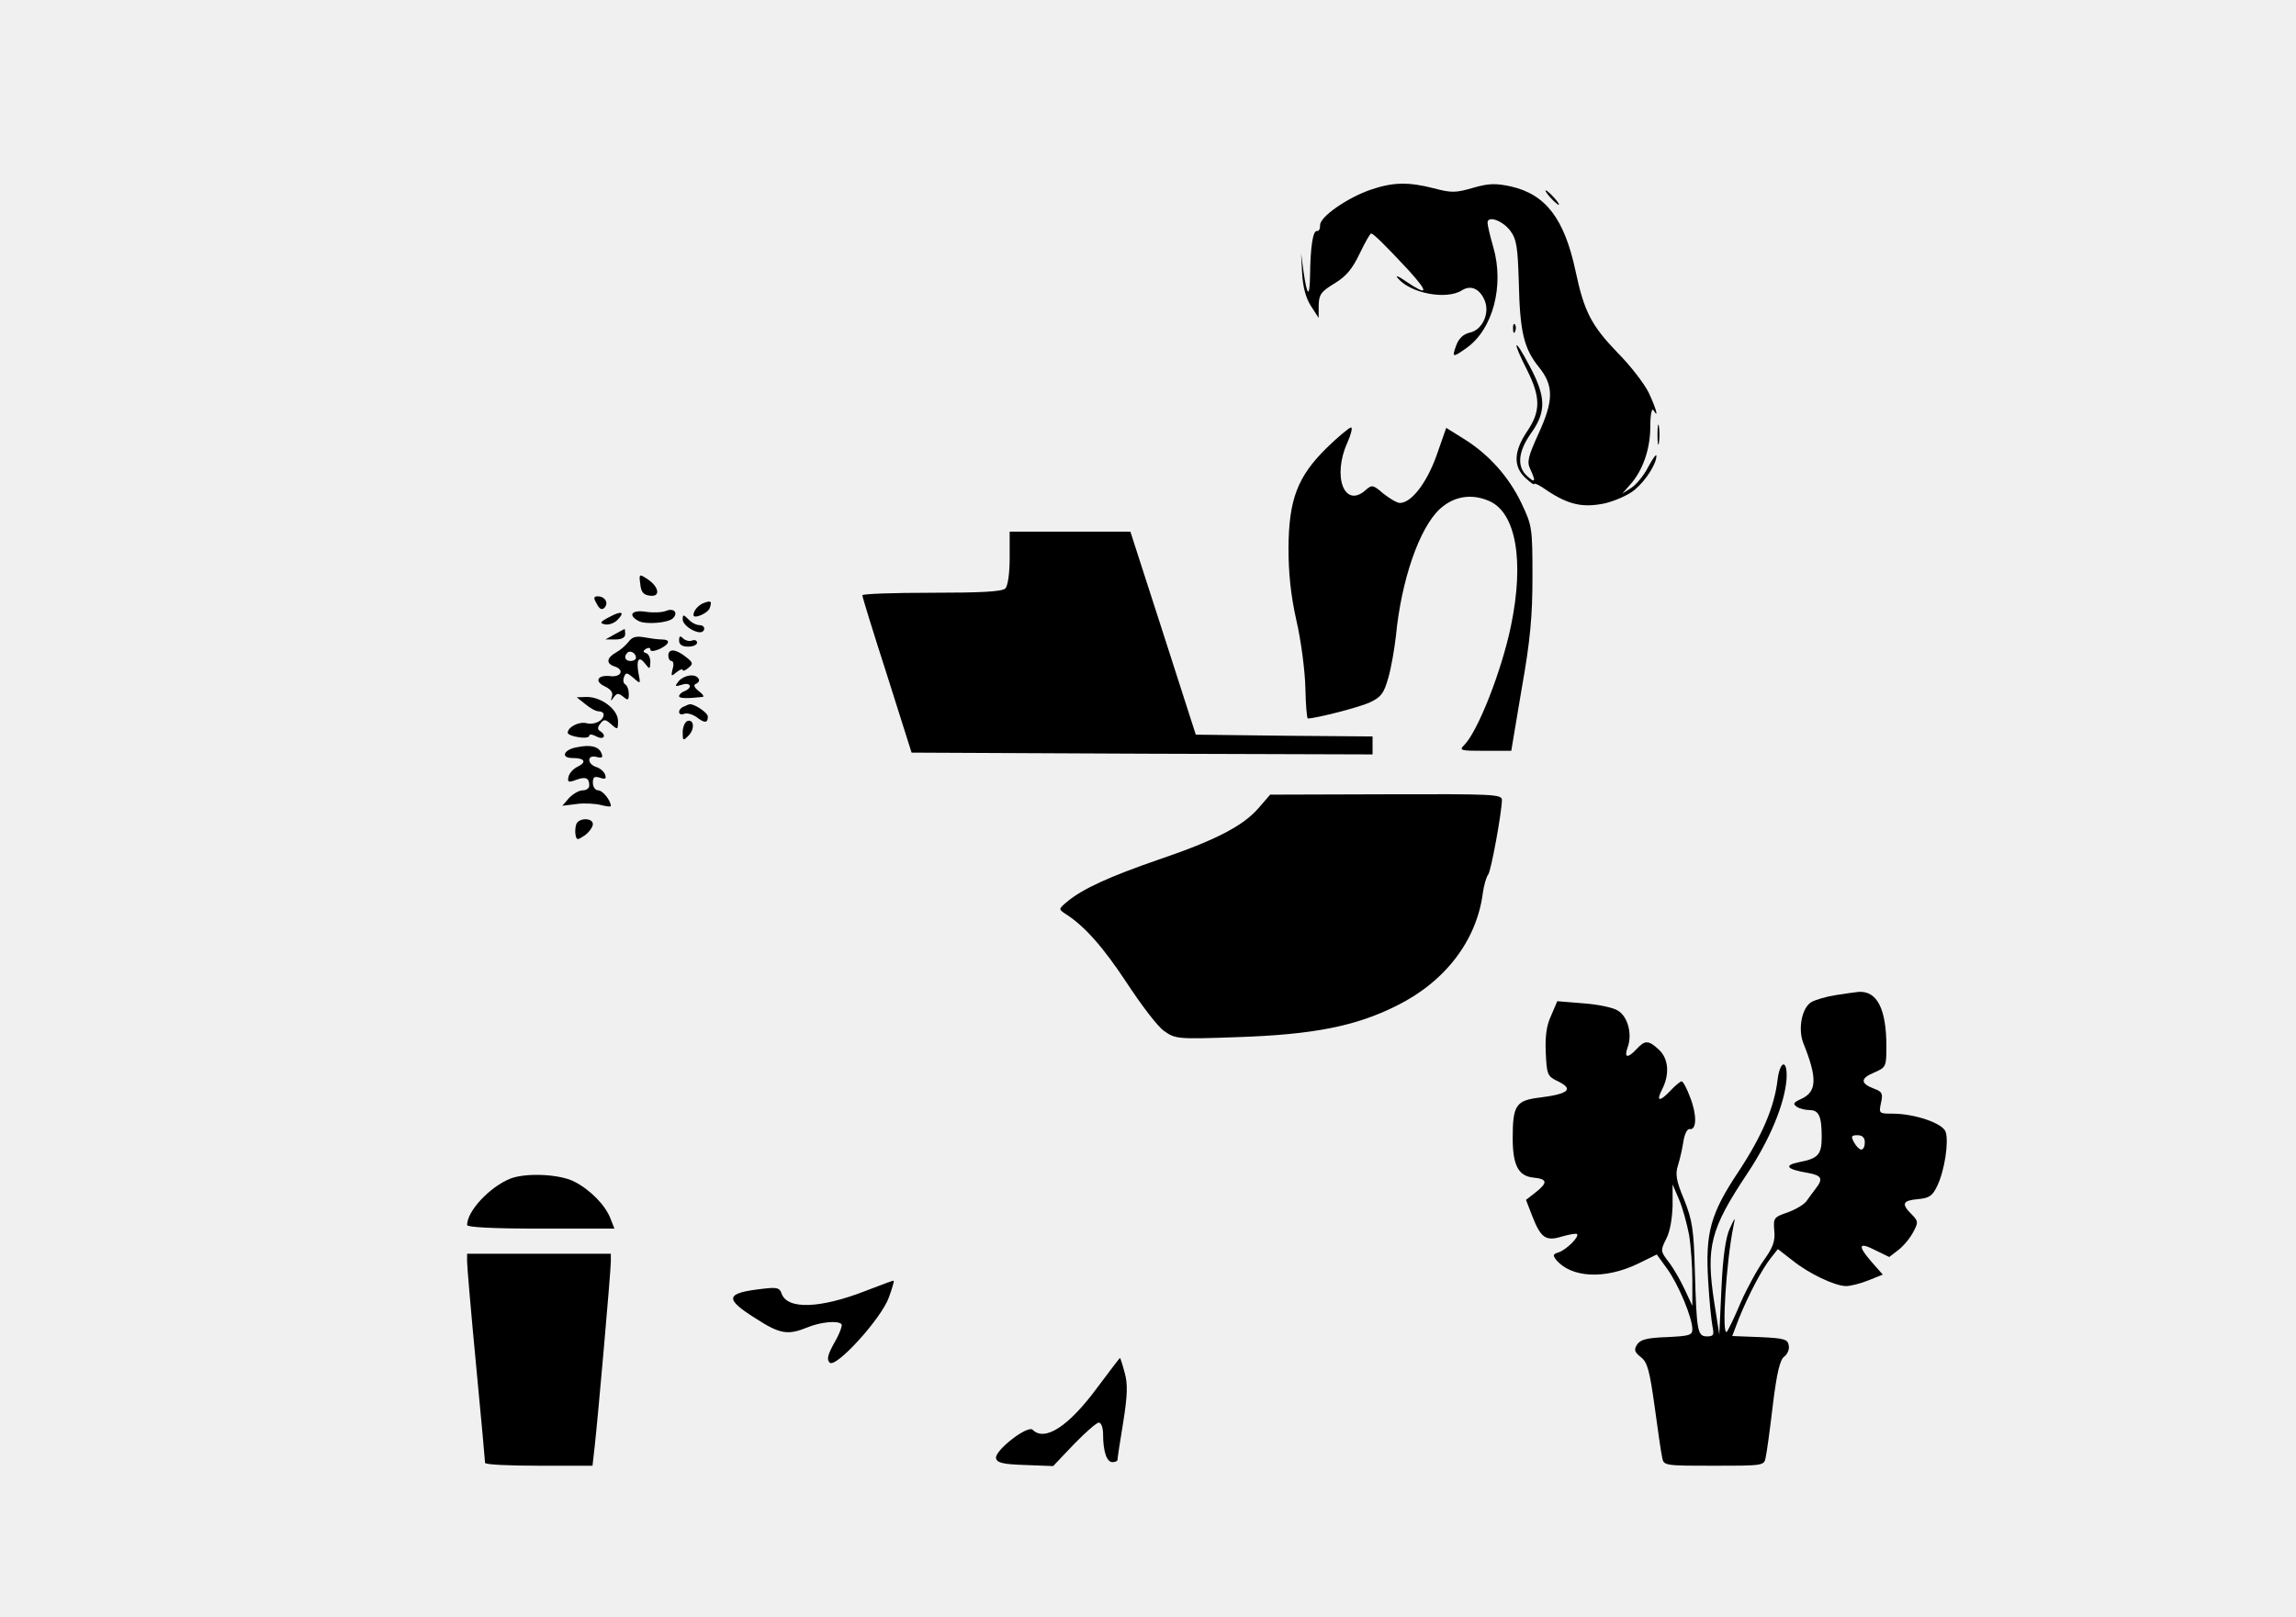
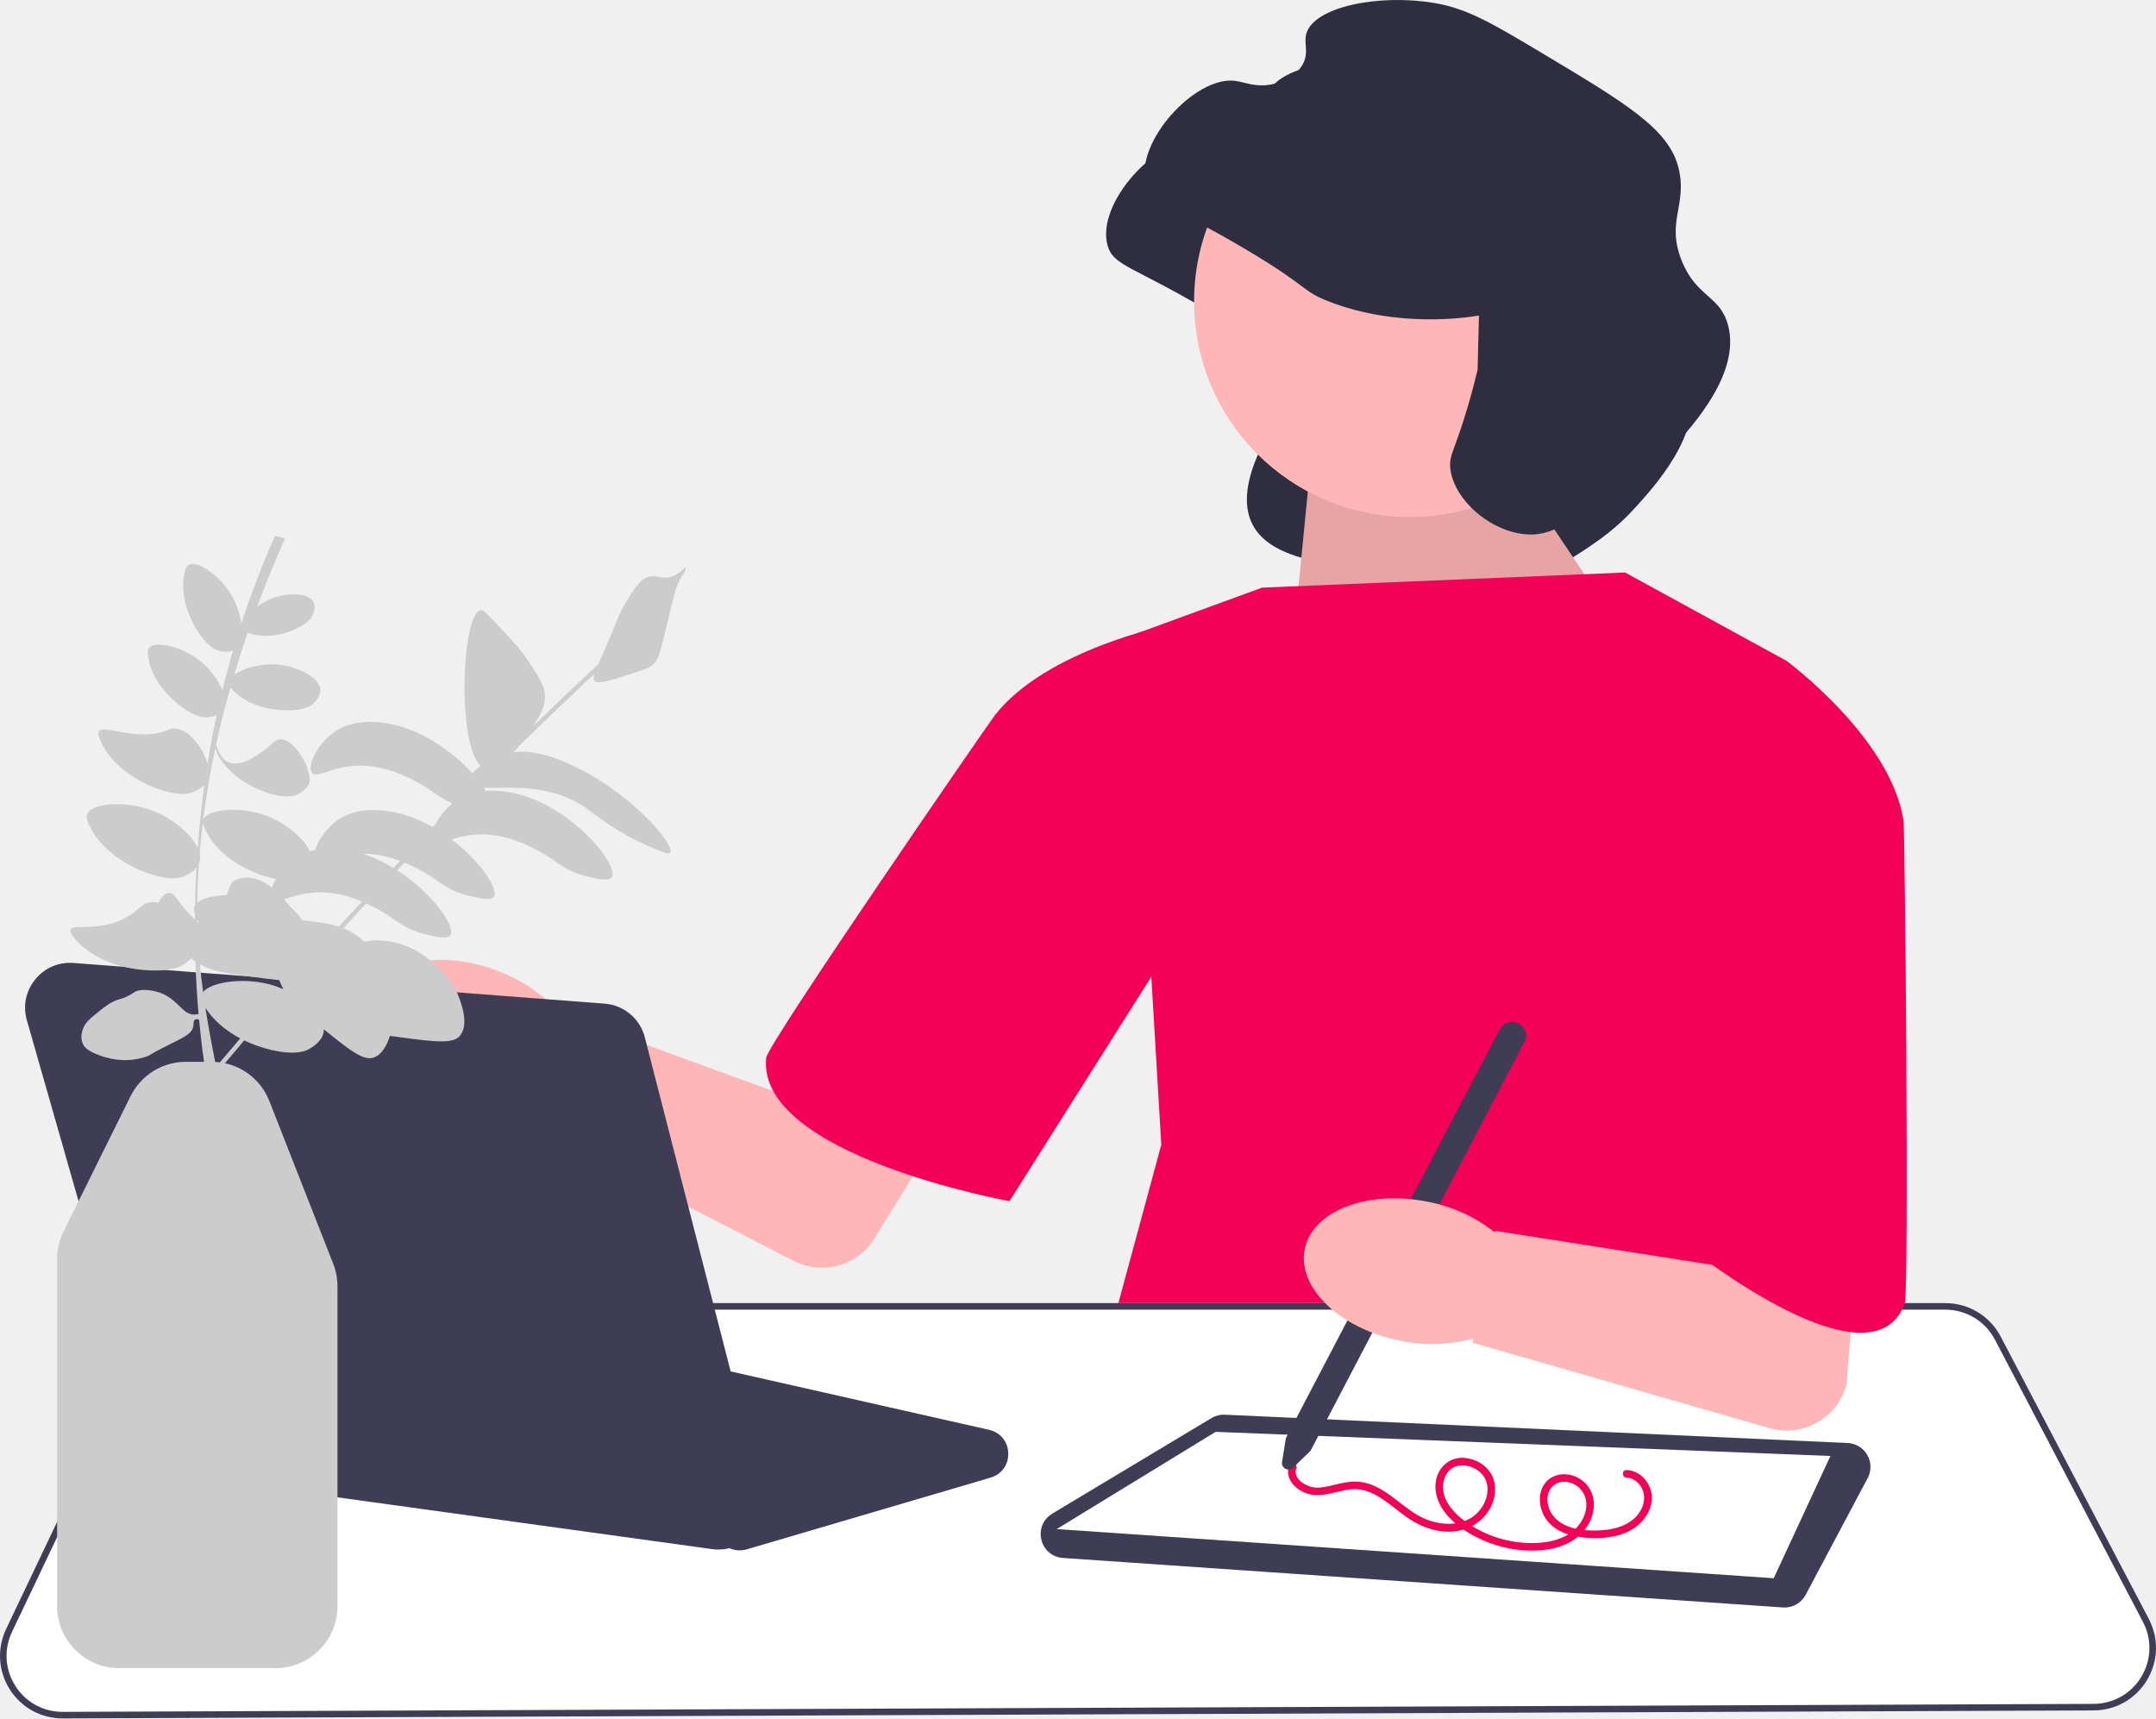
- <svg xmlns="http://www.w3.org/2000/svg" version="1.0" width="639pt" height="450pt" viewBox="0 0 639 450" preserveAspectRatio="xMidYMid meet">
-   <g transform="translate(0,450) scale(0.1,-0.1)" fill="#000000" stroke="none">
-     <path d="M3815 3972 c-67 -23 -143 -77 -141 -99 0 -10 -3 -17 -9 -16 -11 1 -18 -43 -19 -124 -1 -63 -8 -59 -18 10 l-7 52 3 -56 c2 -37 10 -68 24 -90 l22 -34 0 35 c1 30 6 38 44 61 33 20 50 41 70 83 15 31 29 56 32 56 6 0 37 -30 104 -102 57 -63 55 -73 -6 -32 -21 15 -32 19 -24 10 34 -42 135 -62 179 -34 24 15 48 5 62 -26 17 -36 -5 -85 -41 -92 -17 -4 -30 -16 -37 -35 -13 -35 -10 -35 28 -8 74 52 106 174 75 281 -9 31 -16 61 -16 68 0 21 42 6 63 -22 18 -24 21 -46 24 -144 3 -138 14 -184 56 -236 42 -52 41 -94 -2 -187 -28 -62 -32 -77 -22 -97 16 -35 14 -40 -9 -19 -29 26 -25 68 11 119 43 60 42 102 -5 189 -43 82 -49 71 -6 -13 38 -76 38 -115 0 -171 -37 -55 -39 -97 -5 -129 14 -13 25 -21 25 -17 0 3 16 -4 35 -18 60 -40 100 -49 162 -36 29 7 67 24 83 38 31 26 60 72 60 94 0 7 -10 -7 -23 -31 -12 -24 -34 -50 -47 -58 l-25 -16 22 25 c35 39 56 99 56 162 0 34 4 52 9 45 15 -25 8 3 -13 48 -12 25 -51 76 -87 112 -73 76 -93 114 -117 227 -31 146 -83 214 -180 236 -42 9 -61 9 -106 -4 -48 -14 -60 -14 -109 -1 -71 18 -113 17 -175 -4z" />
-     <path d="M4315 3950 c10 -11 20 -20 23 -20 3 0 -3 9 -13 20 -10 11 -20 20 -23 20 -3 0 3 -9 13 -20z" />
-     <path d="M4211 3584 c0 -11 3 -14 6 -6 3 7 2 16 -1 19 -3 4 -6 -2 -5 -13z" />
-     <path d="M4613 3290 c0 -25 2 -35 4 -22 2 12 2 32 0 45 -2 12 -4 2 -4 -23z" />
-     <path d="M3692 3253 c-81 -80 -105 -143 -106 -278 0 -69 6 -131 22 -202 13 -56 24 -141 25 -188 1 -47 4 -85 7 -85 26 1 147 32 175 46 29 14 37 25 49 68 8 28 17 80 21 116 15 155 65 300 122 353 38 35 87 44 136 23 76 -31 100 -167 62 -349 -26 -125 -92 -293 -130 -331 -15 -15 -10 -16 57 -16 l74 0 29 173 c24 134 30 203 30 312 0 136 -1 142 -31 205 -35 73 -91 136 -161 179 l-48 30 -27 -77 c-27 -76 -70 -132 -102 -132 -8 0 -28 12 -46 26 -29 25 -32 25 -49 10 -59 -53 -94 37 -51 132 10 23 15 42 10 42 -5 0 -36 -26 -68 -57z" />
-     <path d="M2810 2947 c0 -43 -5 -78 -12 -85 -9 -9 -68 -12 -205 -12 -106 0 -193 -3 -193 -7 0 -5 31 -105 69 -223 l68 -215 642 -3 641 -2 0 25 0 25 -246 2 -246 3 -91 283 -91 282 -168 0 -168 0 0 -73z" />
-     <path d="M1782 2874 c2 -22 9 -30 26 -32 31 -5 27 24 -6 46 -23 15 -24 15 -20 -14z" />
-     <path d="M1661 2819 c7 -14 14 -18 21 -11 13 13 2 32 -18 32 -12 0 -13 -4 -3 -21z" />
-     <path d="M1960 2822 c-15 -5 -30 -21 -30 -34 0 -12 39 4 45 19 7 19 4 22 -15 15z" />
-     <path d="M1855 2800 c-11 -5 -37 -6 -57 -3 -40 6 -52 -9 -20 -26 20 -10 82 -5 95 8 15 15 3 29 -18 21z" />
-     <path d="M1695 2782 c-25 -13 -27 -17 -11 -20 10 -2 25 3 34 12 23 23 12 27 -23 8z" />
-     <path d="M1900 2776 c0 -15 29 -36 49 -36 6 0 11 5 11 10 0 6 -6 10 -14 10 -8 0 -22 7 -30 16 -14 14 -16 14 -16 0z" />
-     <path d="M1710 2734 l-25 -14 28 0 c17 0 27 5 27 15 0 8 -1 15 -2 14 -2 -1 -14 -7 -28 -15z" />
-     <path d="M1749 2713 c-8 -10 -23 -23 -34 -29 -27 -15 -29 -31 -5 -39 29 -9 19 -31 -12 -27 -35 4 -45 -15 -14 -29 16 -8 23 -17 19 -28 -4 -13 -3 -14 5 -2 9 12 13 12 26 2 14 -12 16 -10 16 7 0 12 -4 23 -10 27 -5 3 -7 12 -3 21 5 13 8 12 26 -3 20 -18 20 -17 14 13 -7 38 1 50 19 26 12 -16 13 -15 14 5 0 12 -5 23 -12 25 -9 3 -9 6 0 12 7 4 12 3 12 -2 0 -6 10 -5 25 1 29 14 33 27 6 27 -10 0 -32 3 -48 6 -23 4 -34 1 -44 -13z m21 -44 c0 -5 -7 -9 -15 -9 -15 0 -20 12 -9 23 8 8 24 -1 24 -14z" />
-     <path d="M1890 2717 c0 -11 8 -17 25 -17 14 0 25 5 25 11 0 6 -6 9 -14 6 -7 -3 -19 0 -25 6 -8 8 -11 7 -11 -6z" />
-     <path d="M1860 2675 c0 -8 4 -15 9 -15 5 0 7 -10 3 -22 -5 -21 -4 -22 11 -9 9 7 17 10 17 6 0 -4 7 -2 16 6 14 11 13 15 -8 31 -28 22 -48 23 -48 3z" />
-     <path d="M1889 2604 c-12 -15 -11 -16 9 -10 24 8 31 -8 7 -18 -8 -3 -15 -9 -15 -14 0 -6 21 -7 65 -2 6 0 1 8 -10 16 -14 11 -16 18 -7 21 6 3 10 9 6 14 -9 15 -40 10 -55 -7z" />
-     <path d="M1629 2540 c13 -11 29 -20 37 -20 8 0 14 -4 14 -9 0 -17 -26 -30 -48 -24 -21 5 -52 -11 -52 -27 0 -4 14 -10 30 -12 17 -3 30 -1 30 4 0 5 9 4 20 -2 21 -11 29 3 10 15 -8 5 -7 11 1 21 10 13 14 12 30 -2 18 -16 19 -16 19 9 0 32 -46 67 -87 67 l-28 -1 24 -19z" />
-     <path d="M1903 2533 c-7 -2 -13 -9 -13 -15 0 -6 6 -8 14 -5 8 3 22 -1 33 -8 24 -19 33 -18 33 0 0 12 -42 39 -53 34 -1 0 -8 -3 -14 -6z" />
-     <path d="M1913 2493 c-7 -3 -13 -17 -13 -31 0 -24 1 -25 16 -10 18 18 16 47 -3 41z" />
-     <path d="M1606 2420 c-37 -6 -47 -30 -13 -30 34 0 41 -11 15 -24 -13 -6 -24 -19 -26 -29 -3 -14 0 -16 21 -8 27 10 37 6 37 -16 0 -7 -8 -13 -18 -13 -11 0 -27 -10 -38 -21 l-19 -22 40 5 c22 3 52 1 68 -3 15 -4 27 -5 27 -3 0 16 -23 44 -35 44 -8 0 -15 9 -15 21 0 16 4 19 20 14 15 -5 18 -3 14 9 -3 8 -14 18 -25 21 -26 9 -25 35 1 28 15 -4 19 -2 14 10 -7 19 -30 25 -68 17z" />
-     <path d="M3503 2251 c-43 -50 -120 -90 -279 -144 -136 -47 -211 -81 -254 -117 -24 -20 -24 -21 -6 -33 54 -34 106 -93 172 -193 40 -61 86 -122 104 -134 31 -22 37 -23 203 -17 211 7 329 30 443 87 136 67 224 182 241 315 3 22 10 45 15 51 8 11 37 169 38 207 0 16 -22 17 -322 16 l-323 -1 -32 -37z" />
-     <path d="M1604 2206 c-3 -8 -4 -22 -2 -31 3 -14 5 -14 26 0 12 9 22 23 22 31 0 18 -39 18 -46 0z" />
-     <path d="M5109 1730 c-26 -4 -56 -13 -67 -19 -27 -15 -39 -75 -23 -115 39 -97 38 -135 -6 -155 -22 -10 -24 -14 -12 -22 7 -5 24 -9 35 -9 26 0 34 -17 34 -75 0 -49 -10 -60 -63 -70 -44 -9 -35 -20 25 -30 38 -7 43 -16 21 -44 -7 -9 -18 -24 -25 -34 -7 -10 -31 -24 -53 -32 -38 -13 -40 -15 -37 -51 3 -29 -4 -47 -29 -82 -18 -25 -47 -78 -65 -119 -17 -41 -35 -77 -38 -80 -15 -15 -2 193 18 292 6 29 6 29 -10 -5 -11 -24 -19 -77 -23 -165 l-6 -130 -14 89 c-24 156 -11 205 93 361 61 92 102 190 108 259 4 58 -18 57 -25 -1 -9 -75 -43 -155 -109 -255 -78 -117 -92 -170 -84 -303 3 -55 9 -112 12 -127 5 -24 3 -28 -15 -28 -27 0 -29 14 -34 180 -3 118 -7 143 -30 201 -22 52 -25 71 -17 95 5 16 12 46 15 66 3 21 11 37 18 35 19 -3 20 40 1 88 -9 25 -20 45 -24 45 -3 0 -17 -11 -30 -25 -31 -33 -42 -32 -24 3 21 41 18 85 -9 110 -29 27 -39 27 -62 2 -25 -27 -36 -25 -25 5 13 35 1 84 -26 101 -12 9 -56 18 -96 21 l-74 6 -17 -40 c-13 -27 -17 -58 -15 -103 3 -62 4 -66 36 -81 42 -21 27 -34 -51 -44 -68 -8 -77 -21 -77 -113 0 -76 16 -106 58 -110 39 -4 40 -14 6 -41 l-27 -21 17 -44 c24 -62 38 -72 83 -58 21 6 39 9 42 7 7 -8 -30 -44 -51 -51 -16 -5 -17 -8 -7 -21 42 -50 135 -55 227 -11 l53 26 29 -40 c31 -43 70 -136 70 -168 0 -17 -9 -19 -71 -22 -56 -2 -74 -7 -83 -21 -9 -14 -7 -21 11 -35 18 -14 24 -37 38 -137 9 -66 18 -130 21 -142 4 -23 7 -23 144 -23 137 0 140 0 144 23 3 12 12 78 20 146 11 90 20 127 32 135 9 7 15 21 12 32 -3 16 -13 19 -80 22 l-77 3 19 50 c26 64 64 137 89 168 l19 24 40 -31 c47 -38 118 -71 149 -72 13 0 41 7 63 16 l40 16 -30 34 c-41 47 -38 58 9 34 l39 -19 26 20 c15 12 33 34 41 50 14 26 14 30 -5 49 -29 29 -25 38 17 42 32 3 41 8 55 38 20 42 32 121 23 149 -7 24 -86 51 -148 51 -38 0 -38 1 -32 30 6 26 3 31 -18 39 -40 15 -40 29 -2 45 34 15 35 16 35 73 0 105 -26 155 -77 152 -10 -1 -39 -5 -64 -9z m81 -410 c0 -11 -4 -20 -10 -20 -5 0 -14 9 -20 20 -9 17 -8 20 10 20 13 0 20 -7 20 -20z m-489 -258 c5 -31 9 -88 9 -127 l0 -70 -21 45 c-11 24 -31 59 -44 76 -24 31 -24 33 -8 65 11 20 17 58 18 93 l0 59 18 -42 c10 -23 22 -68 28 -99z" />
-     <path d="M1420 1219 c-57 -23 -120 -90 -120 -129 0 -6 68 -10 205 -10 l205 0 -11 28 c-14 37 -56 80 -101 103 -41 21 -135 25 -178 8z" />
-     <path d="M1300 988 c0 -13 11 -142 25 -288 14 -146 25 -268 25 -272 0 -5 67 -8 149 -8 l150 0 6 53 c9 79 45 489 45 515 l0 22 -200 0 -200 0 0 -22z" />
-     <path d="M2410 907 c-128 -50 -220 -53 -235 -7 -5 15 -13 17 -48 13 -109 -12 -113 -27 -24 -83 68 -44 90 -47 144 -25 36 15 85 20 95 9 3 -3 -5 -26 -19 -50 -19 -34 -23 -48 -14 -57 17 -17 145 124 165 182 9 25 15 45 13 46 -1 1 -36 -12 -77 -28z" />
-     <path d="M3055 639 c-80 -109 -147 -153 -181 -119 -14 14 -106 -58 -102 -79 3 -13 19 -17 81 -19 l78 -3 58 61 c32 33 63 60 69 60 7 0 12 -15 12 -32 0 -48 10 -78 26 -78 8 0 14 3 14 6 0 4 7 51 16 105 12 75 13 107 4 138 -6 23 -12 41 -13 41 -1 0 -29 -37 -62 -81z" />
-   </g>
+ <svg xmlns="http://www.w3.org/2000/svg" width="855.47" height="681.755" viewBox="0 0 855.47 681.755">
+   <path d="M571.597,149.332c-.125,.021-.313,.053-.54,.091-4.452,.737-31.366,4.889-58.501-5.447-11.495-4.379-7.574-5.47-33.176-20.694-30.015-17.848-37.719-17.724-39.954-26.046-4.463-16.619,19.369-42.743,35.143-41.023,4.153,.453,8.601,2.929,15.518,1.25,1.52-.369,8.173-1.984,11.417-7.491,2.893-4.913,.443-8.457,1.606-12.486,3.054-10.576,28.515-15.854,50.838-12.125,12.839,2.145,22.825,8.001,42.273,19.625,33.85,20.232,50.775,30.348,54.579,45.847,3.605,14.69-5.048,21.02,1.245,36.745,5.86,14.642,15.168,13.664,18.37,25.509,5.154,19.061-13.976,39.98-21.944,48.694-8.737,9.554-17.092,14.798-28.185,21.759-13.923,8.738-20.885,13.107-29.255,12.662-15.175-.806-60.267,1.937-60.855-10.62-.22-4.706-54.91-.853-27.98-51.52,3.303-6.215,68.009,.424,68.863-3.147" fill="#2f2e41" />
+   <polygon points="597.787 181.755 644.299 251.133 510.787 278.133 519.291 191.274 597.787 181.755" fill="#ffb6b6" />
+   <polygon points="597.787 181.755 644.299 251.133 510.787 278.133 519.291 191.274 597.787 181.755" opacity=".1" />
+   <polygon points="500.787 233.133 644.787 227.133 708.787 262.133 705.787 487.133 772.787 614.133 434.787 550.133 460.787 454.133 448.787 252.133 500.787 233.133" fill="#f50057" />
+   <path d="M3.878,670.236c-4.597-7.247-5.14-16.201-1.452-23.951l54.807-115.156c4.09-8.594,12.884-14.147,22.402-14.147H771.889c9.253,0,17.672,5.09,21.969,13.285l58.746,111.982c4.061,7.741,3.793,16.832-.715,24.321-4.508,7.488-12.417,11.979-21.157,12.014l-805.807,3.172h-.101c-8.542,0-16.368-4.301-20.946-11.52Z" fill="#fff" />
+   <path d="M3.878,670.236c-4.597-7.247-5.14-16.201-1.452-23.951l54.807-115.156c4.09-8.594,12.884-14.147,22.402-14.147H771.889c9.253,0,17.672,5.09,21.969,13.285l58.746,111.982c4.061,7.741,3.793,16.832-.715,24.321-4.508,7.488-12.417,11.979-21.157,12.014l-805.807,3.172h-.101c-8.542,0-16.368-4.301-20.946-11.52Zm75.756-150.65c-8.519,0-16.389,4.971-20.05,12.662L4.777,647.404c-3.301,6.936-2.816,14.95,1.299,21.437,4.098,6.461,11.101,10.31,18.748,10.31h.09l805.807-3.172c7.823-.031,14.902-4.051,18.936-10.753,4.035-6.702,4.274-14.84,.64-21.767l-58.746-111.984c-3.847-7.333-11.382-11.889-19.664-11.889H79.635Z" fill="#3f3d56" />
+   <path d="M707.438,637.732l-285.674-19.641c-4.218-.29-7.582-3.134-8.569-7.244-.988-4.11,.716-8.172,4.341-10.347l63.171-37.903c1.604-.963,3.444-1.431,5.309-1.341l247.106,11.232c3.267,.147,6.185,1.932,7.806,4.772,1.621,2.84,1.672,6.26,.138,9.147l-24.603,46.312c-1.651,3.108-4.889,5.034-8.374,5.034-.216,0-.433-.008-.65-.022Z" fill="#3f3d56" />
+   <polygon points="419.287 606.633 703.787 626.133 726.287 577.633 482.34 568.066 419.287 606.633" fill="#fff" />
+   <circle cx="559.287" cy="119.633" r="85.492" fill="#ffb6b6" />
+   <path d="M586.823,125.165c-.125,.021-.313,.053-.54,.091-4.452,.737-31.366,4.889-58.501-5.447-11.495-4.379-7.574-5.47-33.176-20.694-30.015-17.848-37.719-17.724-39.954-26.046-4.463-16.619,19.369-42.743,35.143-41.023,4.153,.453,8.601,2.929,15.518,1.25,1.52-.369,8.173-1.984,11.417-7.491,2.893-4.913,.443-8.457,1.606-12.486,3.054-10.576,28.515-15.854,50.838-12.125,12.839,2.145,22.825,8.001,42.273,19.625,33.85,20.232,50.775,30.348,54.579,45.847,3.605,14.69-5.048,21.02,1.245,36.745,5.86,14.642,15.168,13.664,18.37,25.509,5.154,19.061-13.976,39.98-21.944,48.694-8.737,9.554-17.092,14.798-28.185,21.759-13.923,8.738-20.885,13.107-29.255,12.662-15.175-.806-30.268-14.558-30.857-27.116-.22-4.706,1.743-6.118,6.602-22.296,2.024-6.74,3.428-12.305,4.282-15.875" fill="#2f2e41" />
+   <path d="M645.42,583.21c5.5,.217,9.686,5.145,9.989,10.485,.315,5.542-3.538,10.647-8.167,13.285-5.423,3.091-12.192,3.587-18.298,3.055-5.492-.479-11.468-2.187-15.003-6.722-2.974-3.816-4.068-9.582-1.539-13.913,2.508-4.295,7.841-5.481,12.302-3.757,4.721,1.824,7.689,6.118,7.719,11.191,.033,5.624-3.215,10.821-7.773,13.931-4.916,3.354-11.104,4.433-16.956,4.419-6.376-.015-12.724-1.353-18.59-3.838-5.496-2.328-10.986-5.685-14.916-10.247-3.684-4.277-5.889-10.211-3.844-15.758,1.677-4.549,5.914-7.338,10.767-6.953,4.443,.353,8.936,2.931,10.908,7.036,2.225,4.632,1.226,10.188-1.606,14.329-3.269,4.781-8.437,7.468-14.175,7.856-6.107,.413-12.156-1.757-17.18-5.112-4.652-3.106-8.741-7.083-13.735-9.668-2.404-1.244-5.019-2.034-7.741-2.031-3.465,.004-6.797,1.142-10.167,1.803-2.856,.56-5.8,.886-8.619-.027-2.412-.781-4.669-2.213-6.189-4.266-1.437-1.942-1.942-4.375-1.128-6.681,.638-1.808,3.538-1.03,2.893,.798-1.489,4.216,3.618,7.314,7.193,7.701,2.712,.293,5.51-.49,8.127-1.102,2.727-.638,5.515-1.29,8.335-1.221,9.989,.246,16.593,8.785,24.647,13.417,8.468,4.871,20.868,5.21,26.053-4.468,1.883-3.515,2.272-8.188-.315-11.472-2.155-2.736-5.984-4.373-9.455-3.843-4.358,.666-6.529,4.817-6.371,8.944,.194,5.05,3.714,9.154,7.468,12.179,8.357,6.733,19.439,10.163,30.127,9.561,5.015-.282,10.345-1.588,14.24-4.927,3.366-2.885,5.664-7.576,4.855-12.07-.7-3.889-3.962-6.839-7.903-7.231-4.032-.4-7.182,2.462-7.362,6.489-.202,4.53,2.489,8.311,6.389,10.374,4.418,2.337,9.772,2.627,14.667,2.372,5.198-.27,10.615-1.64,14.252-5.598,3.103-3.376,4.279-8.386,1.42-12.292-1.262-1.724-3.16-2.939-5.321-3.024-1.924-.076-1.934-3.076,0-3h0Z" fill="#f50057" />
+   <path d="M508.692,579.997l1.529-9.458,84.874-162.219c1.406-2.687,4.736-3.729,7.423-2.324,2.687,1.406,3.729,4.736,2.324,7.423l-84.836,162.147-6.936,6.72c-.82,.791-2.004,.961-3.014,.432-1.01-.528-1.545-1.597-1.364-2.723Z" fill="#3f3d56" />
+   <path d="M566.545,476.79c9.576,1.803,18.58,5.872,26.26,11.869l.432,.093,.087-.43,92.502,14.489-6.701-123.036,70.105-38.397-16.57,207.973c-3.589,13.282-17.373,21.039-30.588,17.214l-117.751-33.87,.294-1.449-.412-.111c-9.411,2.538-19.292,2.785-28.818,.72-23.897-4.836-40.772-21.086-37.692-36.294,3.08-15.208,24.947-23.612,48.851-18.771Z" fill="#ffb6b6" />
+   <path d="M629.787,284.133l79-22s41.5,30.5,46.5,63.5c.595,3.925,2.244,186.746,.5,191.5-12.922,35.219-84-21-84-21l-42-212Z" fill="#f50057" />
+   <path d="M287.122,612.722l-8.19-7.02h-0c-1.219-1.046-2.702-1.738-4.287-2.003l-182.483-30.414c-4.165-.694-7.242-3.702-8.03-7.851-.788-4.148,.972-8.075,4.593-10.248l65.102-39.061c2.176-1.306,4.736-1.717,7.213-1.157l231.374,52.273c4.498,1.016,7.5,4.65,7.647,9.26s-2.616,8.429-7.041,9.73l-96.741,28.453c-.918,.271-1.854,.402-2.782,.402-2.309,0-4.569-.817-6.375-2.366Z" fill="#3f3d56" />
+   <path d="M199.243,385.882c9.045,3.622,17.092,9.358,23.466,16.728l.406,.175,.169-.405,87.947,32.122,93.903-152.042,51.912,32.173-108.878,174.595c-6.092,12.336-21.117,17.278-33.342,10.966l-108.966-56.025,.569-1.365-.382-.188c-9.724,.668-19.466-1.003-28.412-4.872-22.508-9.371-35.918-28.581-29.952-42.904,5.966-14.324,29.046-18.335,51.561-8.958Z" fill="#ffb6b6" />
+   <path d="M505.866,309.909l-41.534-62.11s-49.425,9.783-69.784,36.23c-2.545,3.306-89.963,130.089-90.527,135.622-3.942,38.731,96.529,56.878,96.529,56.878l105.316-166.621Z" fill="#f50057" />
+   <path d="M282.602,614.588l-209.182-28.912c-7.001-.967-12.779-5.983-14.722-12.779L10.656,404.744c-1.628-5.699-.413-11.601,3.334-16.192s9.283-6.965,15.195-6.514l210.75,16.146c7.625,.584,14.025,5.953,15.928,13.359l46.474,180.918c1.483,5.773,0,11.876-3.968,16.324-3.417,3.831-8.261,5.971-13.312,5.971-.814,0-1.635-.056-2.456-.169Z" fill="#3f3d56" />
+   <path d="M235.976,270.166c1.223,1.345,5.66-.025,14.484-2.821,6.708-2.125,7.741-2.898,8.379-3.452,2.243-1.949,2.831-3.998,5.053-13.052,3.988-16.25,4.111-17.864,6.159-21.312,.705-1.188,2.486-4.02,2.052-4.371-.446-.361-2.374,2.59-5.937,3.705-3.472,1.087-5.035-.654-8-.211-3.832,.573-6.111,4.213-9.685,10.105-3.165,5.218-3.563,7.317-8,17.684-1.257,2.937-2.269,5.21-3.046,7.006-8.712,8.131-17.352,16.369-25.914,24.679,.165-.252,.32-.49,.455-.697,3.792-5.823,4.308-8.945,4.253-11.284-.089-3.79-1.899-6.676-5.515-12.295-3.544-5.506-6.901-9.139-10.947-13.474-5.303-5.682-7.954-8.524-9.01-8.337-7.542,1.335-9.559,52.687-.07,61.871-1.332,.952-2.435,1.948-3.232,2.929-8.123-9.019-22.038-19.095-37.452-20.335-9.503-.765-14.748,2.217-16.379,3.242-7.538,4.734-12.02,14.21-9.769,16.884,2.099,2.493,8.161-3.175,20.042-2.863,8.29,.218,14.766,3.225,18.61,5.011,8.065,3.746,11.014,7.428,16.96,9.951-2.787,2.297-4.996,5.164-6.383,7.837-.48,.495-.959,.993-1.439,1.489-6.135-3.457-13.044-5.994-20.286-6.577-9.503-.765-14.748,2.217-16.379,3.242-5.08,3.191-8.761,8.53-9.94,12.494-.77,.155-1.483,.331-2.135,.522-2.303-5.204-9.156-10.693-15.529-13.459-10.969-4.761-25.218-3.499-26.742,1.029-.049,.144-.061,.286-.082,.429,1.202-9.702,2.835-19.335,4.875-28.899,.069,.273,.156,.549,.272,.84,2.708,6.801,10.025,13.329,19.998,16.715,7.828,2.658,11.107,1.28,11.939,.895,.796-.368,4.232-1.843,5.074-4.776,1.561-5.438-7.999-21.509-14.029-16.118-19.374,17.319-22.033,3.295-22.923,.935,1.647-7.561,3.543-15.079,5.67-22.553,.037,.046,.068,.091,.106,.137,4.233,5.134,12.379,8.75,21.952,8.91,7.513,.125,9.968-1.978,10.582-2.542,.586-.539,3.151-2.771,3.064-5.543-.16-5.14-9.303-9.326-16.619-10.052-6.742-.669-14.001,1.395-17.602,4.009,1.674-5.598,3.475-11.171,5.396-16.72,4.92,2.01,11.89,1.739,18.736-1.321,5.646-2.524,6.744-4.947,7.005-5.582,.249-.606,1.384-3.164,.354-5.201-1.91-3.777-10.186-3.713-15.895-1.706-2.351,.827-4.585,2.099-6.5,3.537,3.405-9.095,7.116-18.126,11.107-27.09l-4-1c-5.099,11.451-9.544,23.051-13.364,34.779-.475-3.44-1.666-7.104-3.233-10.081-4.609-8.754-14.453-15.321-17.782-13.19-.666,.426-.946,1.12-1.2,1.947-2.041,6.65-.504,15.841,4.871,24.284,4.218,6.627,7.467,7.558,8.313,7.768,.715,.178,3.473,.939,5.74-.042-1.525,5.225-2.935,10.473-4.22,15.744-1.547-3.841-4.596-7.934-7.82-10.764-7.435-6.526-18.978-9.137-21.324-5.957-.469,.636-.483,1.385-.424,2.247,.473,6.94,5.196,14.973,13.235,20.935,6.31,4.68,9.676,4.386,10.542,4.28,.51-.062,2.049-.216,3.533-.887-1.378,6.405-2.582,12.84-3.623,19.303-2.082-7.23-9.155-16.249-15.829-13.38-11.844,5.092-25.768-2.73-27.3,.691-.399,.89-.069,1.808,.313,2.803,3.069,8.012,11.544,15.776,23.181,19.898,9.133,3.236,12.997,1.672,13.979,1.233,.651-.291,2.799-1.188,4.398-2.853-1.15,8.304-2.032,16.651-2.653,25.034-2.469-5.392-9.425-11.073-15.937-14.001-11.422-5.138-26.362-4.012-28.021,.709-.332,.944-.07,1.855,.321,2.877,3.15,8.224,11.848,16.192,23.793,20.424,9.375,3.321,13.34,1.716,14.348,1.266,.736-.329,3.337-1.415,4.996-3.479-.212,3.875-.376,7.757-.48,11.647-.03,1.108-.047,2.216-.068,3.323-.135,.218-.252,.44-.33,.673-.32,.95-.102,1.864,.273,2.863-.008,.704-.013,1.407-.017,2.11-2.09-1.894-4.583-4.743-7.581-8.802-2.706-3.662-5.275-.975-6.925,2.143-2.587-.576-5.055-.22-6.996,1.594-13.016,12.159-27.614,5.708-27.821,9.333-.06,1.046,.501,1.878,1.207,2.78,5.683,7.26,16.84,12.556,30.094,13.114,10.403,.438,13.877-2.389,14.747-3.149,.306-.267,.991-.844,1.733-1.655,.596,.476,1.176,.907,1.757,1.301,.229,6.96,.638,13.912,1.245,20.852-.493,.044-.965,.125-1.317,.161-5.039,.513-6.737-6.285-14.348-8.768-2.528-.825-7.398-1.725-9.964,0-.37,.248-1.631,1.183-3.587,1.993-1.156,.479-2.04,.701-2.391,.797-3.123,.854-6.016,3.198-7.971,4.783-3.676,2.979-5.514,4.468-6.377,7.174-.271,.852-1.035,3.247,0,5.58,.489,1.102,1.625,2.742,5.979,4.384,2.588,.976,10.135,3.823,19.131,.797,2.049-.689,.485-.442,8.37-4.384,6.204-3.101,9.832-4.584,10.363-7.573,.187-1.051-.001-2.332,.797-2.79,.444-.254,.98-.131,1.516,.062,.522,5.579,1.174,11.149,1.964,16.707h-7.099c-9.426,0-17.882,5.246-22.067,13.691l-26.552,53.568c-1.676,3.381-2.562,7.163-2.562,10.938v137.743c0,13.581,11.049,24.63,24.63,24.63h61.977c13.581,0,24.63-11.049,24.63-24.63v-126.835c0-3.092-.573-6.119-1.703-8.998l-25.306-64.476c-3.069-7.819-9.717-13.351-17.663-15.063,2.549-3.022,5.102-6.04,7.674-9.05,3.239,1.563,6.803,2.846,10.634,3.747,10.136,2.383,14.079,.258,15.076-.325,.953-.557,5.082-2.823,5.782-6.602,.075-.405,.104-.815,.099-1.227,10.382,8.44,15.798,12.6,19.755,11.213,3.402-1.192,5.344-5.1,6.456-8.607,1.161,.161,2.393,.326,3.706,.502,14.219,1.899,21.385,2.779,24.126-.589,3.793-4.661,.193-13.649-.8-16.126-2.157-5.384-5.475-8.66-7.536-10.653-2.677-2.588-10.305-9.964-22.315-10.948-2.611-.214-4.956-.05-7.346,.45-.833-.762-1.711-1.508-2.679-2.216-1.844-1.351-3.664-2.351-5.624-3.132,3.006-3.293,6.02-6.576,9.048-9.846,.479,.218,.935,.429,1.353,.623,9.921,4.608,12.101,9.12,21.641,11.495,4.329,1.078,9.229,2.298,10.442,.463,2.155-3.258-6.993-16.666-21.129-25.738,.953-1.009,1.909-2.015,2.864-3.022,1.293,.542,2.432,1.071,3.402,1.521,9.921,4.608,12.101,9.12,21.642,11.495,4.328,1.078,9.229,2.298,10.442,.463,1.923-2.907-5.153-13.898-16.741-22.677,3.183-1.011,7.404-2.131,12.869-1.987,8.29,.218,14.766,3.225,18.61,5.011,9.921,4.608,12.101,9.12,21.641,11.495,4.328,1.078,9.229,2.298,10.442,.463,3.204-4.844-18.557-32.137-44.588-34.232-2.021-.163-3.837-.149-5.479-.028-.227-.376-.473-.762-.733-1.154,8.807,.283,26.008-2.235,40.648,8.044,4.221,2.964,12.422,9.936,26.146,15.664,4.386,1.831,6.592,2.731,7.2,1.979,2.175-2.691-15.907-24.838-41.346-35.748-10.086-4.326-16.318-4.735-20.75-4.08,.683-.779,1.349-1.583,1.99-2.39,9.906-9.715,19.936-19.329,30.057-28.813-.49,1.515-.474,2.321,.061,2.909Zm-127.117,120.915c-11.188-3.622-24.736-1.676-28.269,2.445-.498-3.652-.931-7.31-1.288-10.975,5.097,2.847,10.416,3.609,20.505,4.956,4.297,.574,7.94,1.051,11.021,1.35,.414,1.122,.855,2.131,1.367,3.097,.059,.112,.123,.219,.184,.329l-.089,.102c-1.149-.498-2.3-.938-3.431-1.304Zm-29.726-49.069c.319-1.059,.326-2.186,.082-3.348,.348-4.211,.783-8.408,1.297-12.593-.013,.641,.19,1.282,.467,1.977,3.11,7.812,11.515,15.31,22.971,19.199,2.137,.726,3.97,1.183,5.549,1.463-.695,1.211-1.227,2.39-1.58,3.482-3.906-3.138-8.933-5.419-14.637-2.999-1.552,.659-2.474,3.068-3.274,5.95-5.27,.091-9.673,1.19-11.77,3.05,.011-.776,.007-1.55,.028-2.327,.118-4.429,.336-8.843,.644-13.244,.084-.197,.16-.4,.223-.609Zm-.88,22.78c.227,.465,.476,.928,.734,1.389-.234-.173-.474-.358-.721-.559-.007-.276-.008-.553-.013-.83Zm8.997,56.685c-.614-.081-1.233-.139-1.858-.174-1.442-7.161-2.774-14.317-3.889-21.487,2.932,4.653,7.717,8.912,13.812,12.142-2.705,3.165-5.387,6.341-8.065,9.519Zm47.222-53.859c-3.815-1.225-8.293-1.812-14.489-2.531-1.57-2.183-3.189-3.79-4.386-4.947-.648-.627-1.643-1.87-2.932-3.324,3.34-1.072,8.325-2.982,15.369-2.797,6.402,.168,11.715,1.999,15.576,3.647-3.059,3.305-6.102,6.624-9.138,9.953Zm21.624-23.305c-3.749-2.266-7.815-4.206-12.096-5.569,.416-.004,.823-.016,1.255-.005,5.308,.14,9.867,1.423,13.473,2.797-.877,.925-1.756,1.849-2.632,2.777Z" fill="#ccc" />
</svg>
